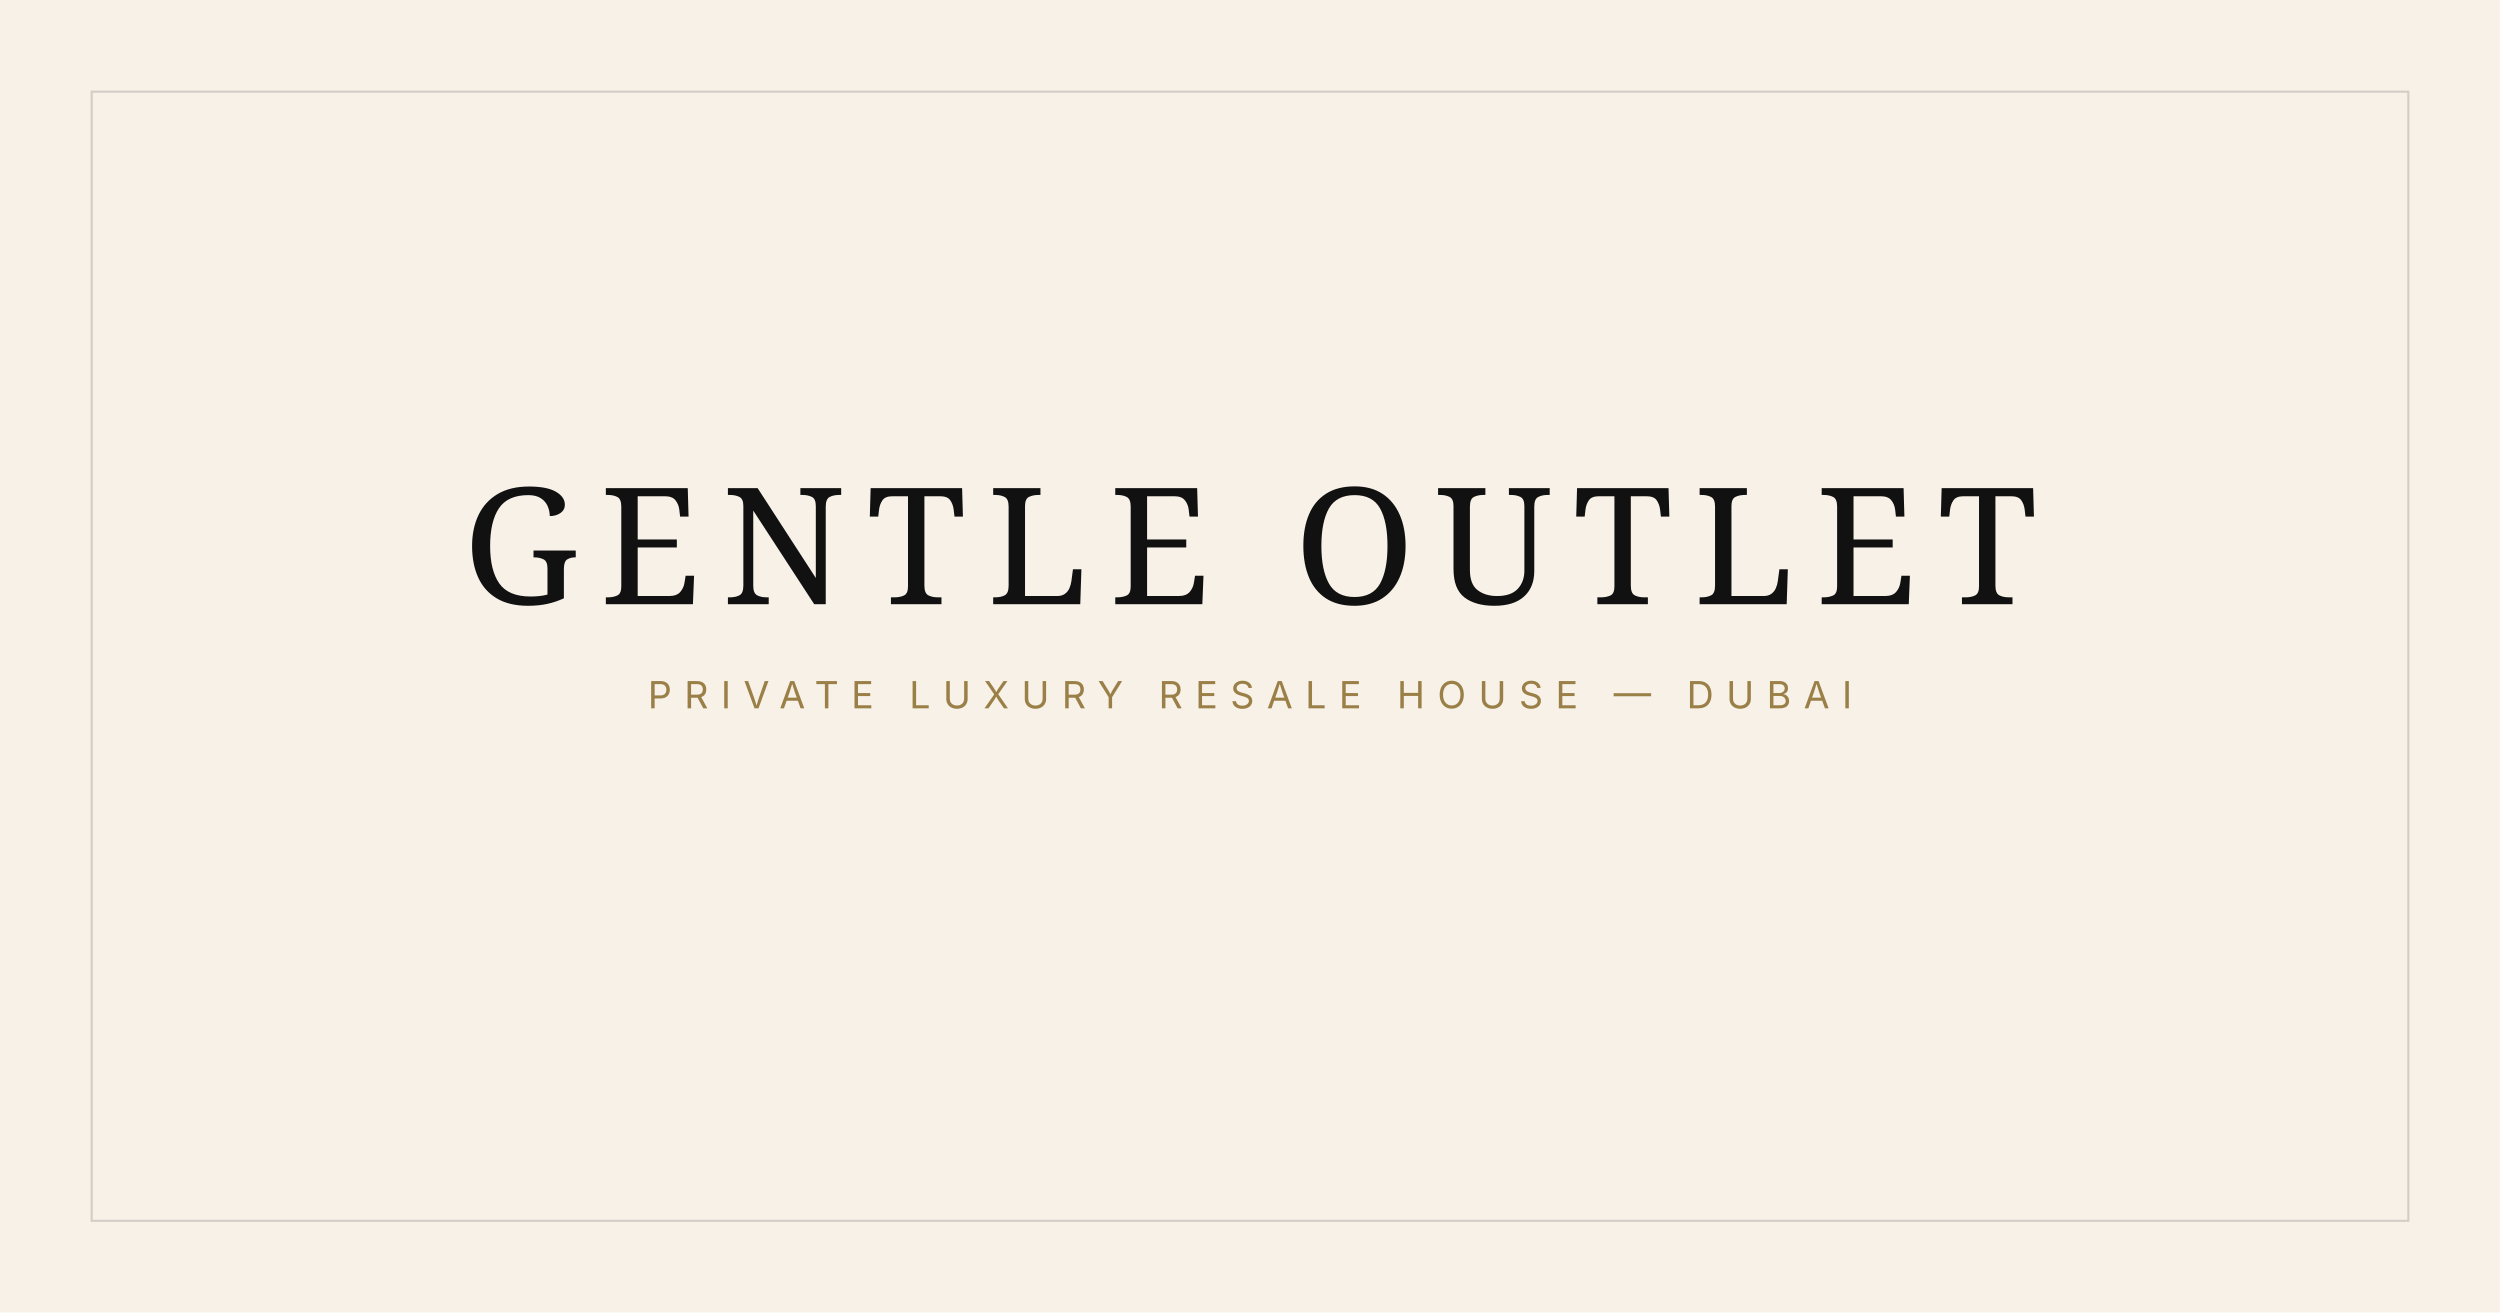
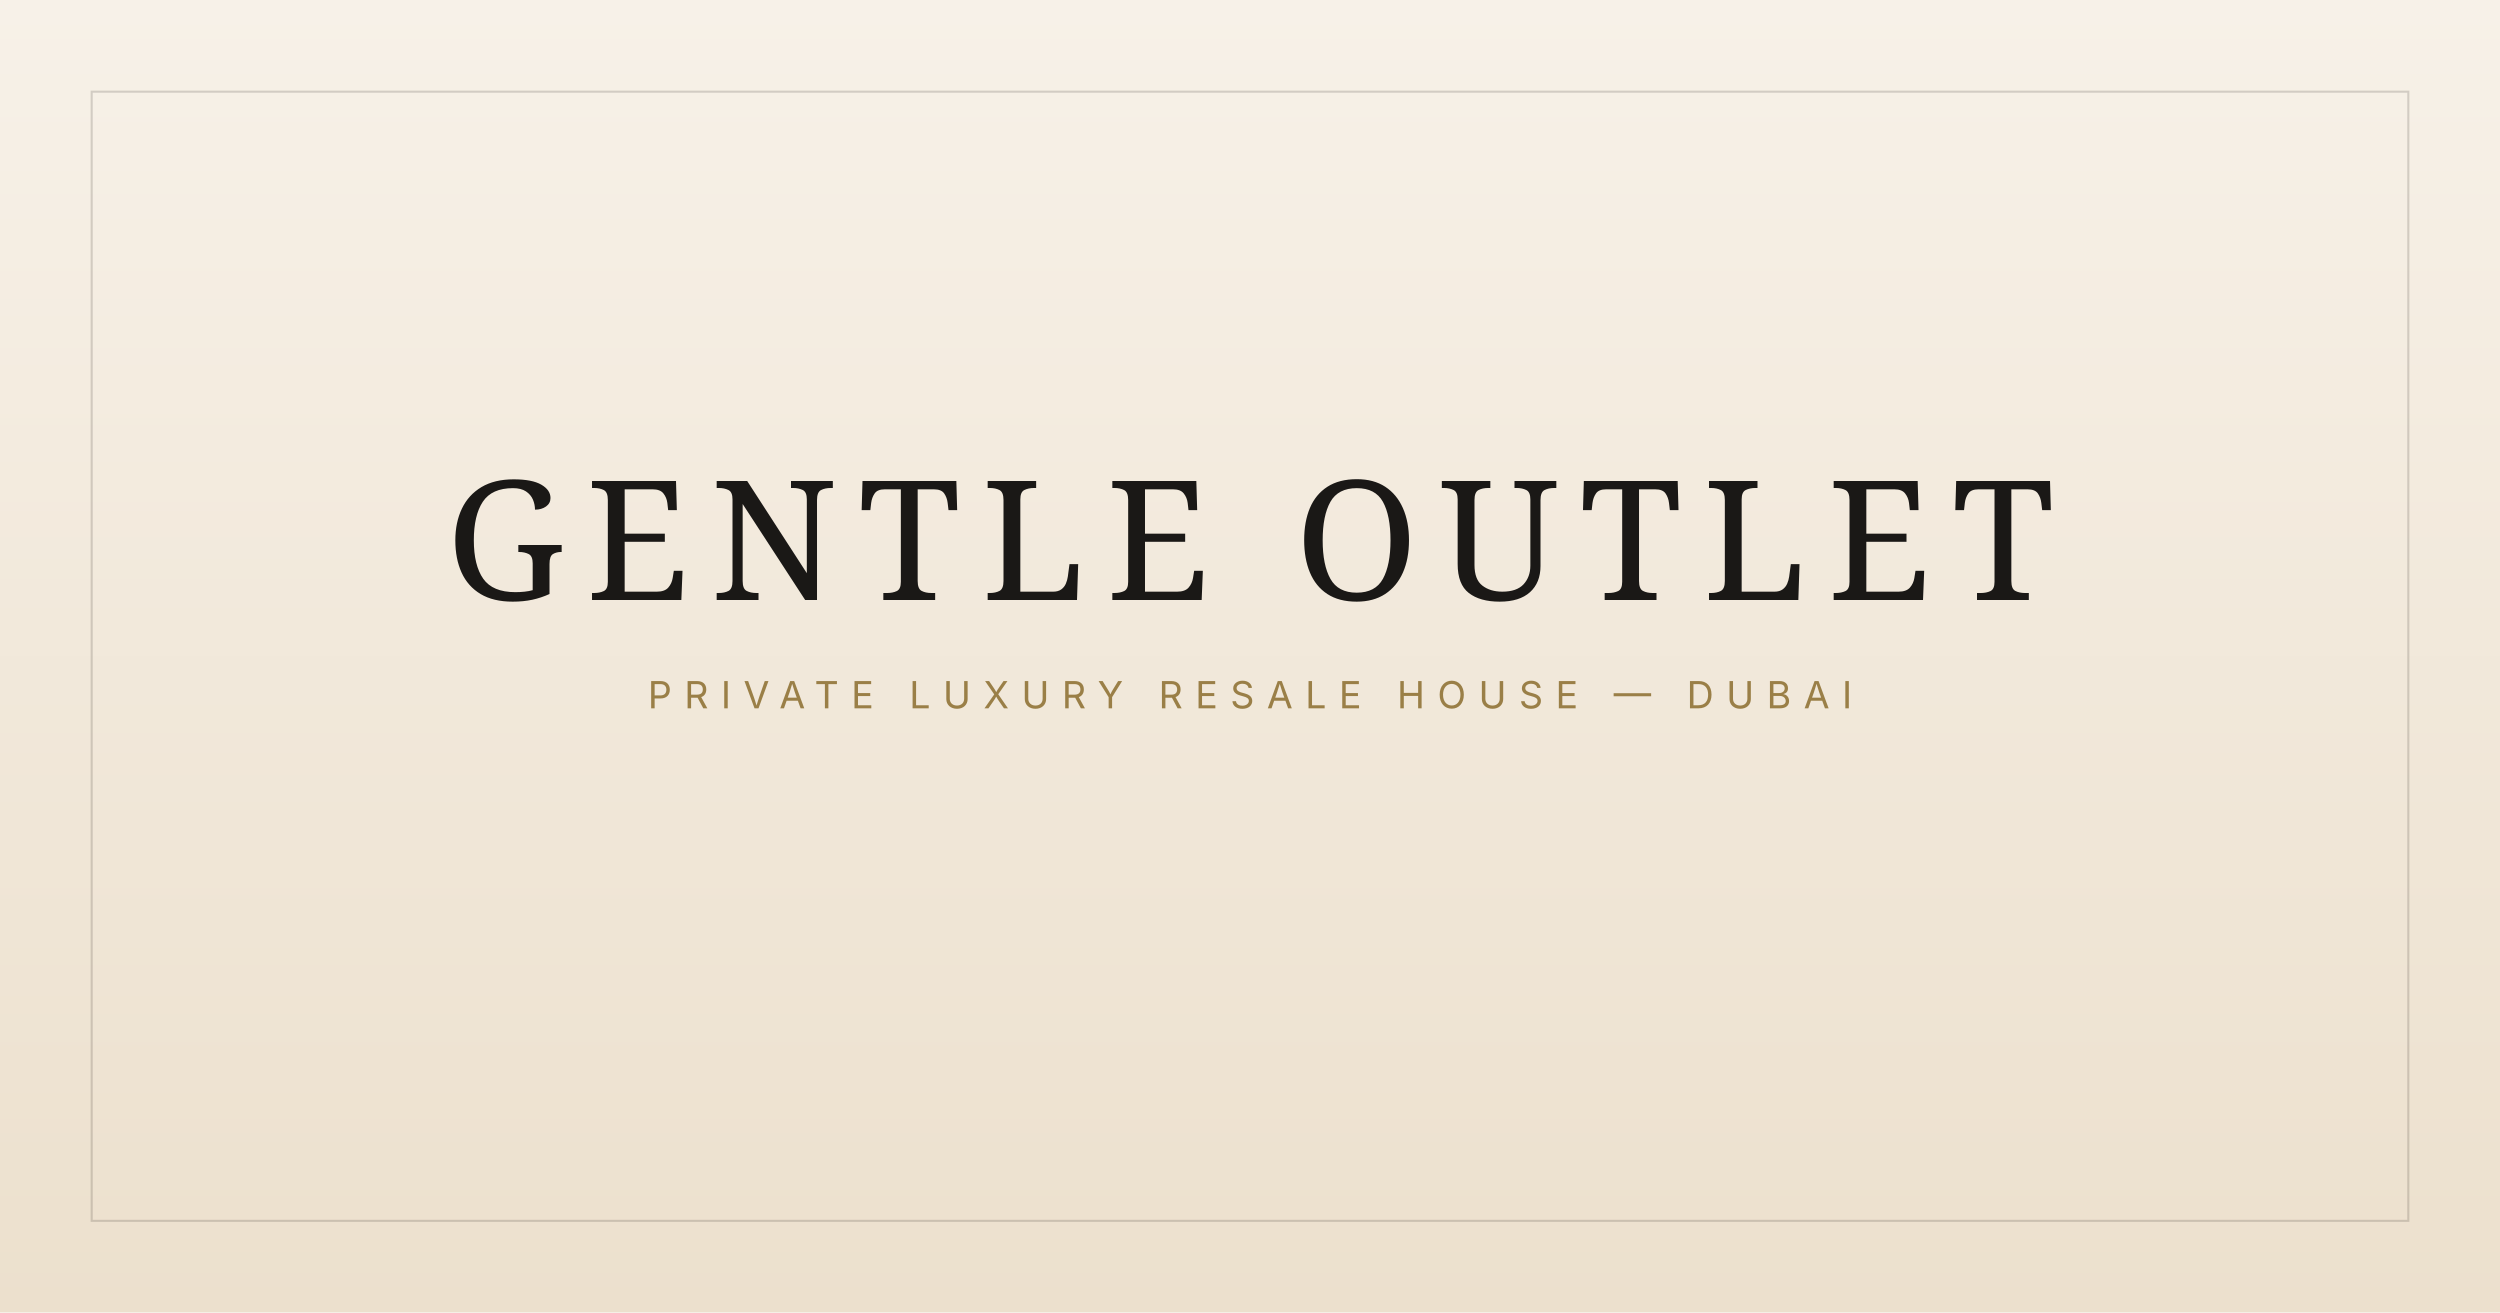
<svg xmlns="http://www.w3.org/2000/svg" width="1200" height="630" viewBox="0 0 1200 630">
-   <rect width="1200" height="630" fill="#f7f1e8" />
-   <rect x="44" y="44" width="1112" height="542" fill="none" stroke="rgba(17,17,17,0.16)" />
-   <text x="600" y="290" text-anchor="middle" font-family="Georgia, serif" font-size="78" fill="#111" letter-spacing="10">GENTLE OUTLET</text>
-   <text x="600" y="340" text-anchor="middle" font-family="Inter, sans-serif" font-size="18" fill="#9a7f47" letter-spacing="6">PRIVATE LUXURY RESALE HOUSE — DUBAI</text>
+   <defs>
+     <linearGradient id="o" x1="0" y1="0" x2="0" y2="1">
+       <stop offset="0" stop-color="#f7f1e8" />
+       <stop offset="1" stop-color="#ece0cd" />
+     </linearGradient>
+   </defs>
+   <rect width="1200" height="630" fill="url(#o)" />
+   <rect x="44" y="44" width="1112" height="542" fill="none" stroke="rgba(20,16,10,0.16)" />
+   <text x="600" y="288" text-anchor="middle" font-family="Georgia, serif" font-size="80" letter-spacing="10" fill="#1a1816">GENTLE OUTLET</text>
+   <text x="600" y="340" text-anchor="middle" font-family="Inter, sans-serif" font-size="18" letter-spacing="6" fill="#9a7f47">PRIVATE LUXURY RESALE HOUSE — DUBAI</text>
</svg>
